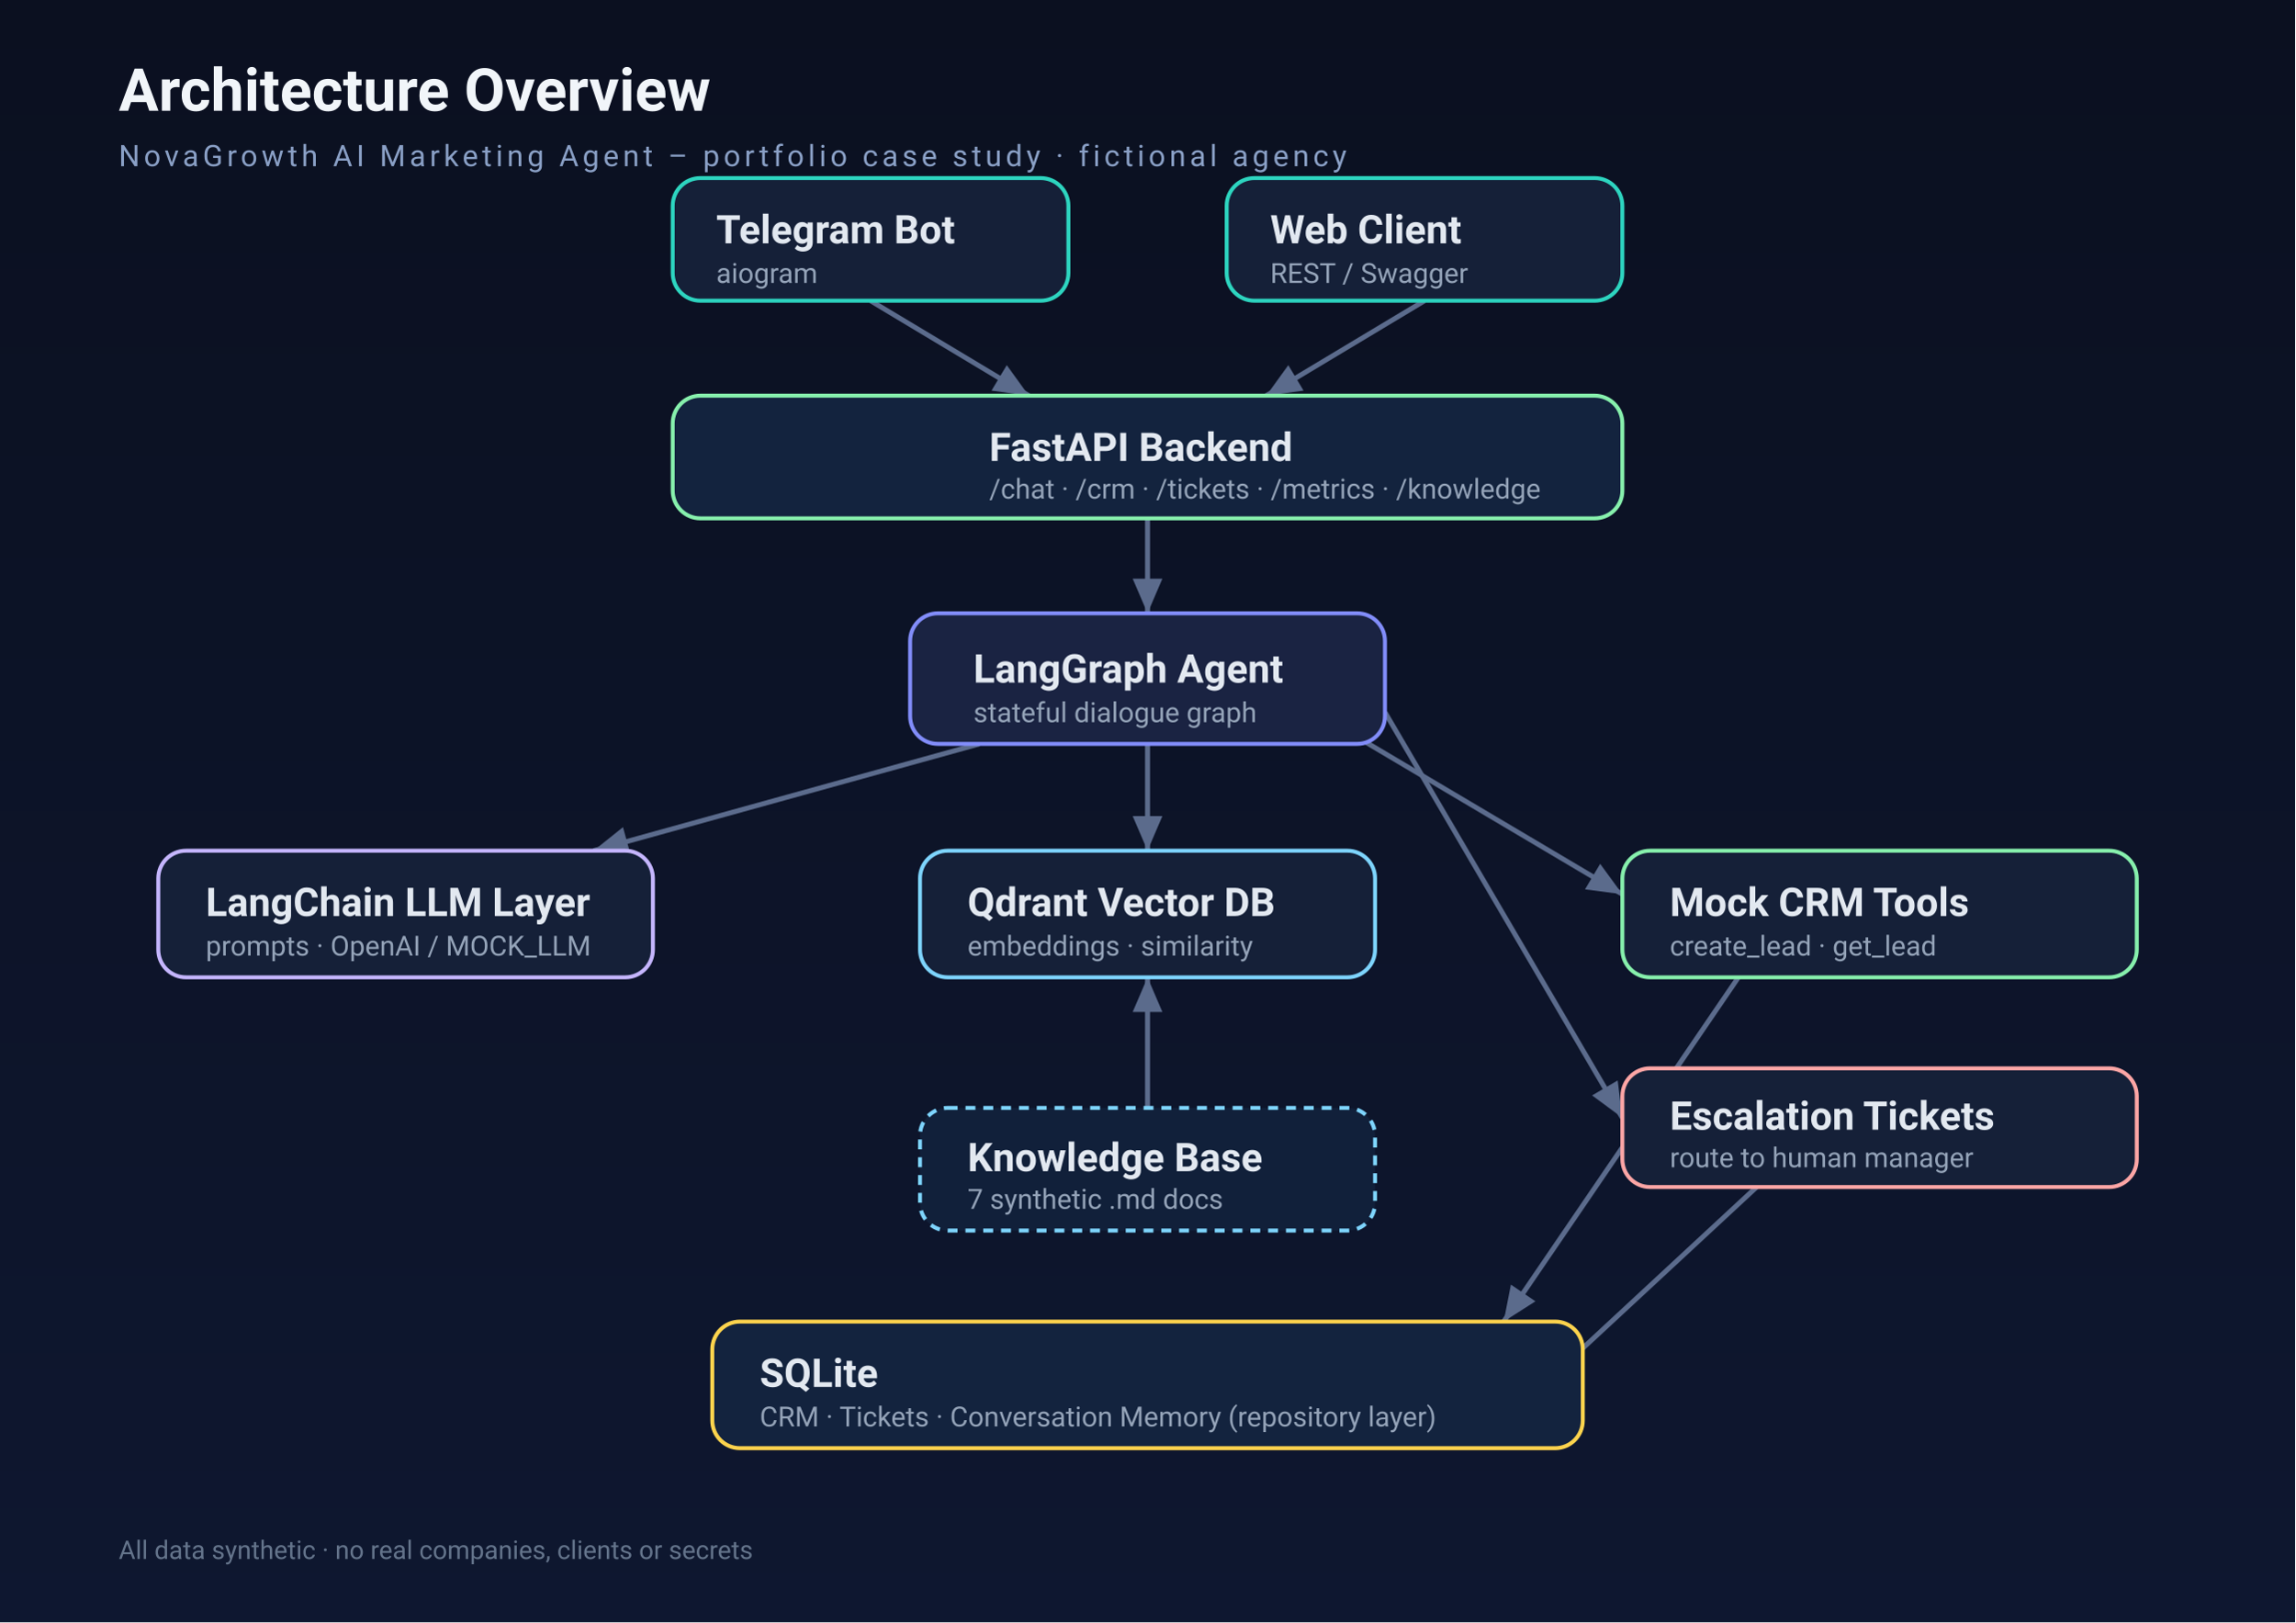
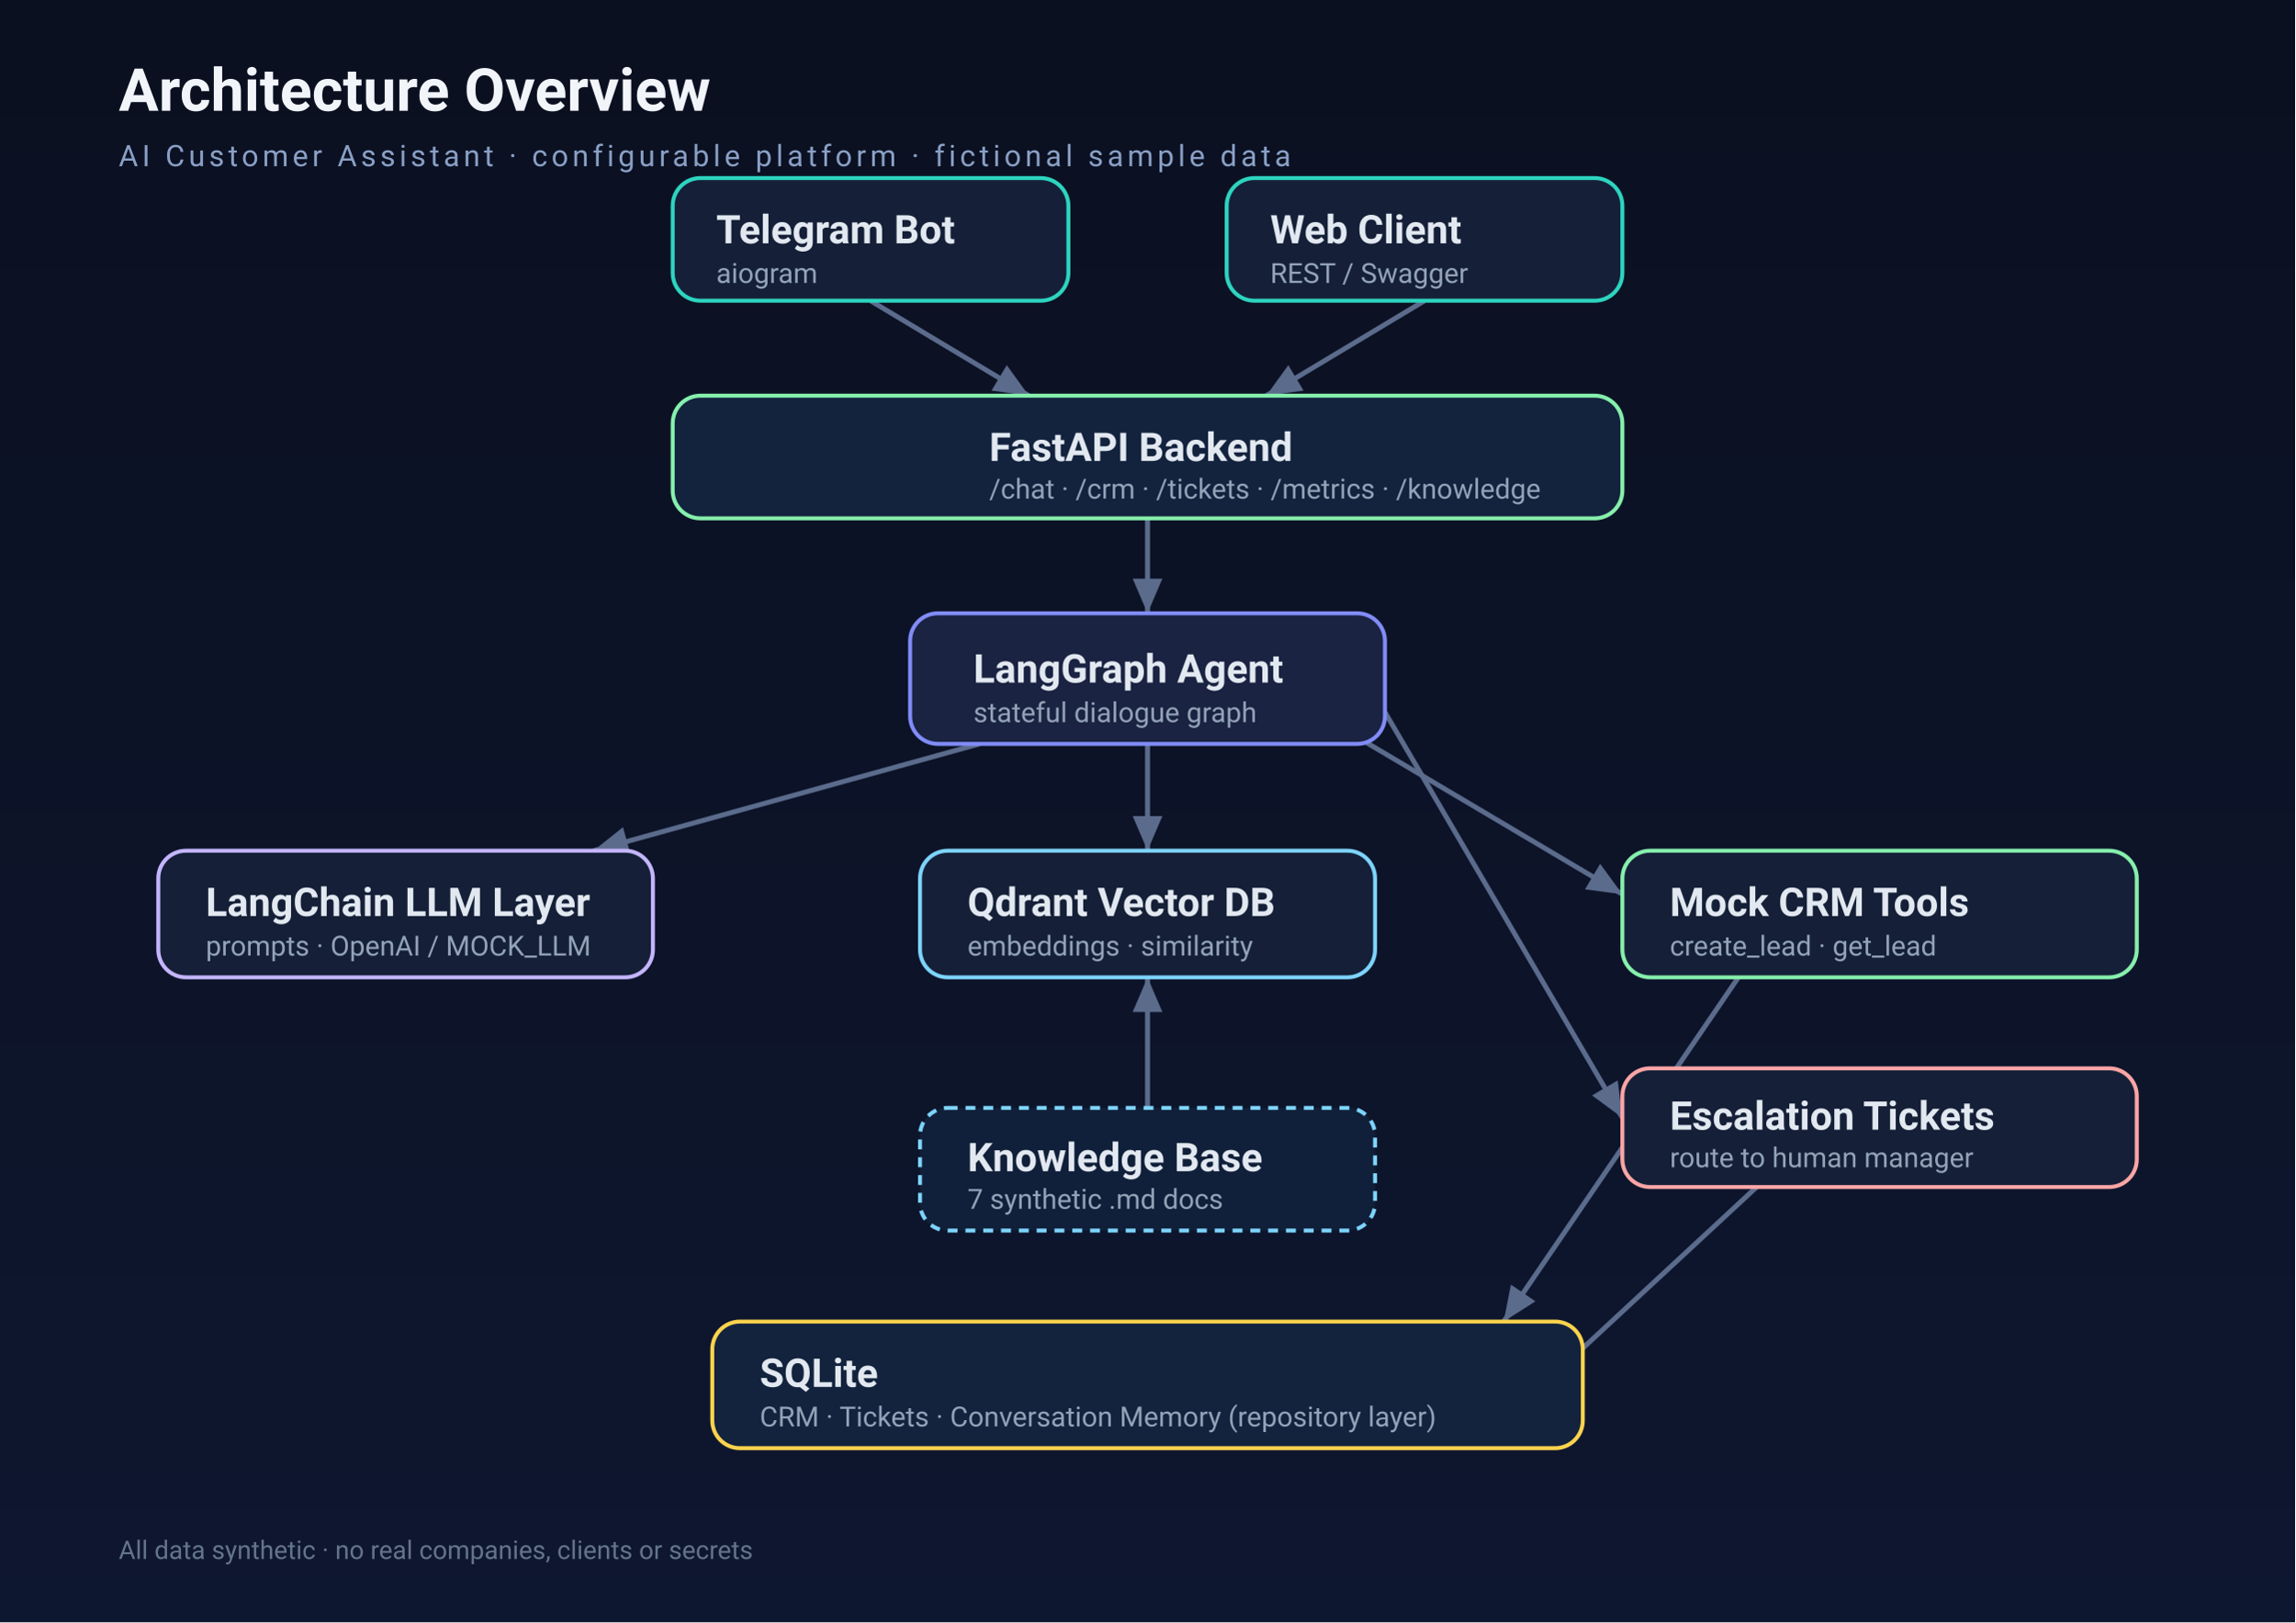
<svg xmlns="http://www.w3.org/2000/svg" width="1160" height="820" viewBox="0 0 1160 820" font-family="system-ui, -apple-system, 'Segoe UI', Roboto, sans-serif">
  <defs>
    <linearGradient id="bg2" x1="0" y1="0" x2="0" y2="1">
      <stop offset="0" stop-color="#0b1020" />
      <stop offset="1" stop-color="#0e1730" />
    </linearGradient>
    <marker id="a2" markerWidth="10" markerHeight="10" refX="7" refY="3" orient="auto">
      <path d="M0,0 L7,3 L0,6 Z" fill="#5b6b8c" />
    </marker>
    <style>
      .box{rx:14;stroke-width:2;}
      .t{fill:#e2e8f0;font-size:20px;font-weight:600;}
      .s{fill:#94a3b8;font-size:14px;}
      .lk{stroke:#5b6b8c;stroke-width:2.5;fill:none;}
    </style>
  </defs>
  <rect width="1160" height="820" fill="url(#bg2)" />
  <text x="60" y="56" fill="#f1f5f9" font-size="30" font-weight="700">Architecture Overview</text>
-   <text x="60" y="84" fill="#8aa0c6" font-size="15" letter-spacing="2">NovaGrowth AI Marketing Agent – portfolio case study · fictional agency</text>
+   <text x="60" y="84" fill="#8aa0c6" font-size="15" letter-spacing="2">AI Customer Assistant · configurable platform · fictional sample data</text>
  <g class="lk" marker-end="url(#a2)">
    <path d="M440 152 L520 200" />
    <path d="M720 152 L640 200" />
    <path d="M580 262 L580 310" />
    <path d="M495 376 L300 430" />
    <path d="M580 376 L580 430" />
    <path d="M685 372 L820 452" />
    <path d="M700 360 L820 565" />
    <path d="M580 560 L580 494" />
    <path d="M880 492 L760 668" />
    <path d="M890 598 L780 700" />
  </g>
  <g>
    <rect x="340" y="90" width="200" height="62" rx="14" fill="#152038" stroke="#2dd4bf" class="box" />
    <text x="362" y="123" class="t">Telegram Bot</text>
    <text x="362" y="143" class="s">aiogram</text>
  </g>
  <g>
    <rect x="620" y="90" width="200" height="62" rx="14" fill="#152038" stroke="#2dd4bf" class="box" />
    <text x="642" y="123" class="t">Web Client</text>
    <text x="642" y="143" class="s">REST / Swagger</text>
  </g>
  <rect x="340" y="200" width="480" height="62" rx="14" fill="#13233e" stroke="#86efac" class="box" />
  <text x="500" y="233" class="t">FastAPI Backend</text>
  <text x="500" y="252" class="s">/chat · /crm · /tickets · /metrics · /knowledge</text>
  <rect x="460" y="310" width="240" height="66" rx="14" fill="#1a2342" stroke="#818cf8" stroke-width="2.5" class="box" />
  <text x="492" y="345" class="t">LangGraph Agent</text>
  <text x="492" y="365" class="s">stateful dialogue graph</text>
  <rect x="80" y="430" width="250" height="64" rx="14" fill="#152038" stroke="#c4b5fd" class="box" />
  <text x="104" y="463" class="t">LangChain LLM Layer</text>
  <text x="104" y="483" class="s">prompts · OpenAI / MOCK_LLM</text>
  <rect x="465" y="430" width="230" height="64" rx="14" fill="#152038" stroke="#7dd3fc" class="box" />
  <text x="489" y="463" class="t">Qdrant Vector DB</text>
  <text x="489" y="483" class="s">embeddings · similarity</text>
  <rect x="820" y="430" width="260" height="64" rx="14" fill="#152038" stroke="#86efac" class="box" />
  <text x="844" y="463" class="t">Mock CRM Tools</text>
  <text x="844" y="483" class="s">create_lead · get_lead</text>
  <rect x="465" y="560" width="230" height="62" rx="14" fill="#11203a" stroke="#7dd3fc" stroke-dasharray="5 4" class="box" />
  <text x="489" y="592" class="t">Knowledge Base</text>
  <text x="489" y="611" class="s">7 synthetic .md docs</text>
  <rect x="820" y="540" width="260" height="60" rx="14" fill="#152038" stroke="#fca5a5" class="box" />
  <text x="844" y="571" class="t">Escalation Tickets</text>
  <text x="844" y="590" class="s">route to human manager</text>
  <rect x="360" y="668" width="440" height="64" rx="14" fill="#13233e" stroke="#fcd34d" class="box" />
  <text x="384" y="701" class="t">SQLite</text>
  <text x="384" y="721" class="s">CRM · Tickets · Conversation Memory (repository layer)</text>
  <text x="60" y="788" fill="#64748b" font-size="13">All data synthetic · no real companies, clients or secrets</text>
</svg>
